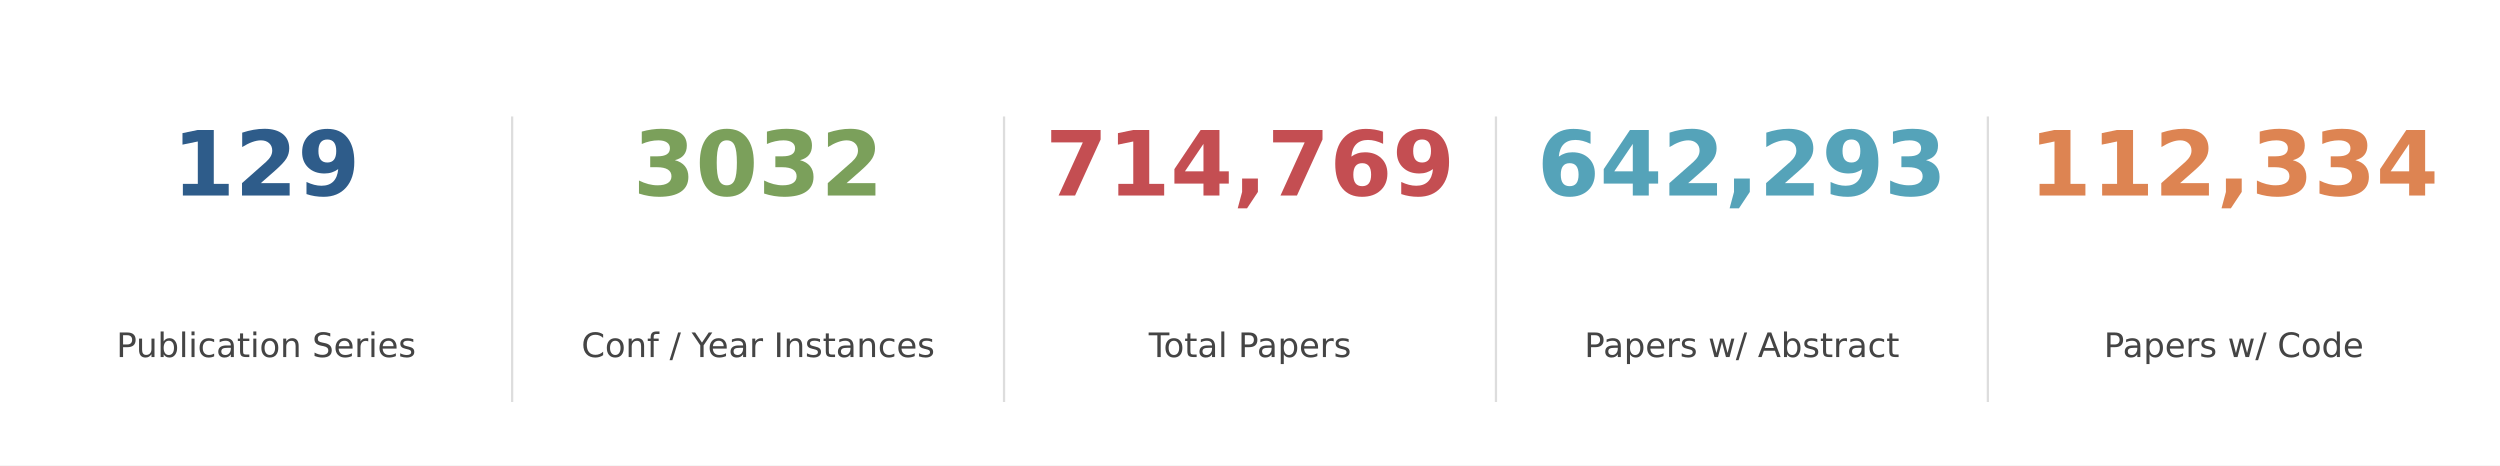
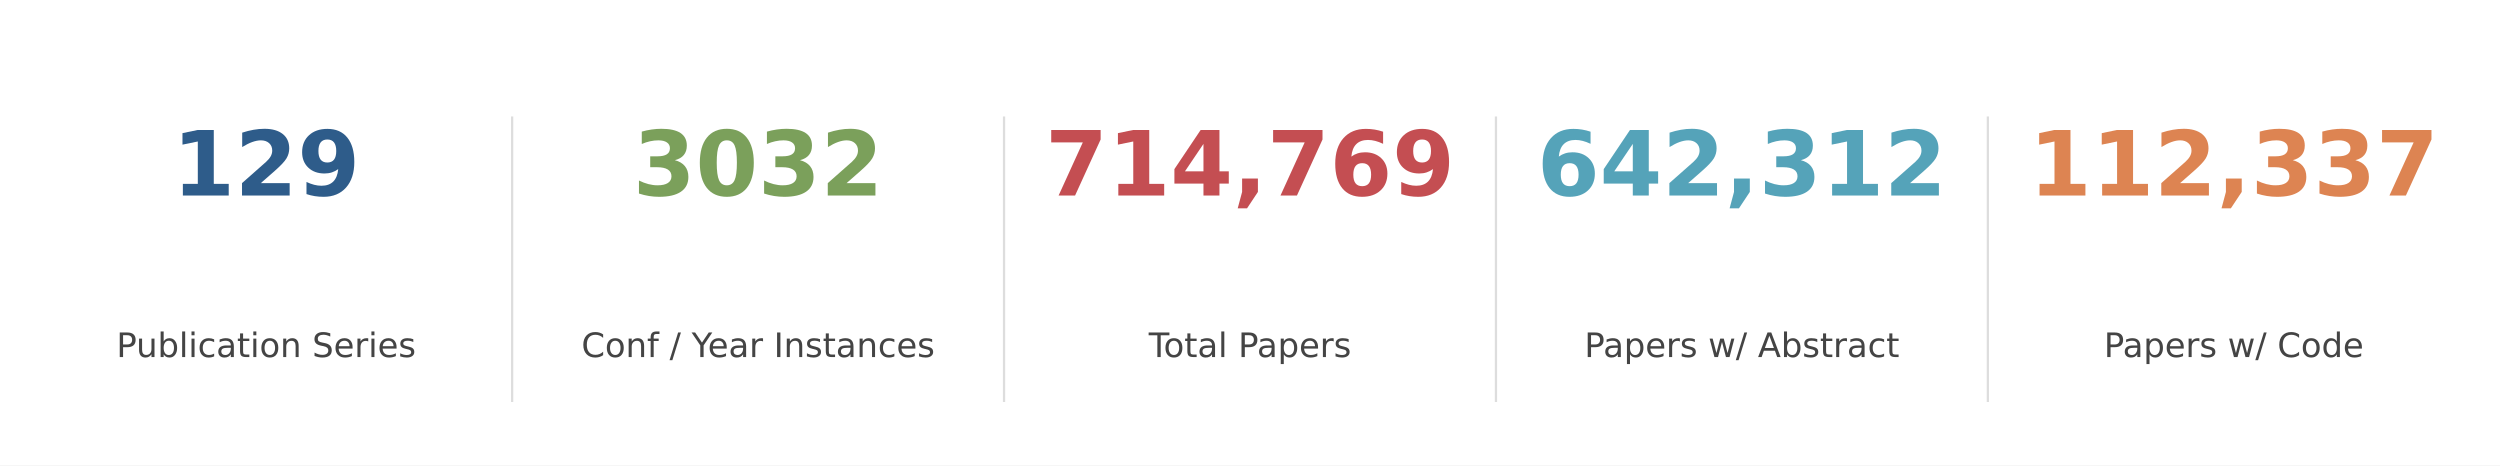
<svg xmlns="http://www.w3.org/2000/svg" xmlns:xlink="http://www.w3.org/1999/xlink" width="889.605pt" height="165.6pt" viewBox="0 0 889.605 165.6" version="1.1">
  <defs>
    <style type="text/css">*{stroke-linejoin: round; stroke-linecap: butt}</style>
  </defs>
  <g id="figure_1">
    <g id="patch_1">
      <path d="M 0 165.6  L 889.605 165.6  L 889.605 0  L 0 0  z " style="fill: #ffffff" />
    </g>
    <g id="axes_1">
      <g id="line2d_1">
-         <path d="M 182.241 142.65  L 182.241 41.85  " clip-path="url(#pbd4e80db85)" style="fill: none; stroke: #dddddd; stroke-width: 0.8; stroke-linecap: square" />
+         <path d="M 182.241 142.65  L 182.241 41.85  " clip-path="url(#pe23cb942ac)" style="fill: none; stroke: #dddddd; stroke-width: 0.8; stroke-linecap: square" />
      </g>
      <g id="line2d_2">
-         <path d="M 357.282 142.65  L 357.282 41.85  " clip-path="url(#pbd4e80db85)" style="fill: none; stroke: #dddddd; stroke-width: 0.8; stroke-linecap: square" />
+         <path d="M 357.282 142.65  L 357.282 41.85  " clip-path="url(#pe23cb942ac)" style="fill: none; stroke: #dddddd; stroke-width: 0.8; stroke-linecap: square" />
      </g>
      <g id="line2d_3">
-         <path d="M 532.323 142.65  L 532.323 41.85  " clip-path="url(#pbd4e80db85)" style="fill: none; stroke: #dddddd; stroke-width: 0.8; stroke-linecap: square" />
+         <path d="M 532.323 142.65  L 532.323 41.85  " clip-path="url(#pe23cb942ac)" style="fill: none; stroke: #dddddd; stroke-width: 0.8; stroke-linecap: square" />
      </g>
      <g id="line2d_4">
-         <path d="M 707.364 142.65  L 707.364 41.85  " clip-path="url(#pbd4e80db85)" style="fill: none; stroke: #dddddd; stroke-width: 0.8; stroke-linecap: square" />
+         <path d="M 707.364 142.65  L 707.364 41.85  " clip-path="url(#pe23cb942ac)" style="fill: none; stroke: #dddddd; stroke-width: 0.8; stroke-linecap: square" />
      </g>
      <g id="text_1">
        <g style="fill: #2e5c8a" transform="translate(61.323 69.58) scale(0.32 -0.32)">
          <defs>
            <path id="DejaVuSans-Bold-31" d="M 750 831  L 1813 831  L 1813 3847  L 722 3622  L 722 4441  L 1806 4666  L 2950 4666  L 2950 831  L 4013 831  L 4013 0  L 750 0  L 750 831  z " transform="scale(0.015625)" />
            <path id="DejaVuSans-Bold-32" d="M 1844 884  L 3897 884  L 3897 0  L 506 0  L 506 884  L 2209 2388  Q 2438 2594 2547 2791  Q 2656 2988 2656 3200  Q 2656 3528 2436 3728  Q 2216 3928 1850 3928  Q 1569 3928 1234 3808  Q 900 3688 519 3450  L 519 4475  Q 925 4609 1322 4679  Q 1719 4750 2100 4750  Q 2938 4750 3402 4381  Q 3866 4013 3866 3353  Q 3866 2972 3669 2642  Q 3472 2313 2841 1759  L 1844 884  z " transform="scale(0.015625)" />
            <path id="DejaVuSans-Bold-39" d="M 641 103  L 641 966  Q 928 831 1190 764  Q 1453 697 1709 697  Q 2247 697 2547 995  Q 2847 1294 2900 1881  Q 2688 1725 2447 1647  Q 2206 1569 1925 1569  Q 1209 1569 770 1986  Q 331 2403 331 3084  Q 331 3838 820 4291  Q 1309 4744 2131 4744  Q 3044 4744 3544 4128  Q 4044 3513 4044 2388  Q 4044 1231 3459 570  Q 2875 -91 1856 -91  Q 1528 -91 1228 -42  Q 928 6 641 103  z M 2125 2350  Q 2441 2350 2600 2554  Q 2759 2759 2759 3169  Q 2759 3575 2600 3781  Q 2441 3988 2125 3988  Q 1809 3988 1650 3781  Q 1491 3575 1491 3169  Q 1491 2759 1650 2554  Q 1809 2350 2125 2350  z " transform="scale(0.015625)" />
          </defs>
          <use xlink:href="#DejaVuSans-Bold-31" />
          <use xlink:href="#DejaVuSans-Bold-32" transform="translate(69.58008 0)" />
          <use xlink:href="#DejaVuSans-Bold-39" transform="translate(139.1602 0)" />
        </g>
      </g>
      <g id="text_2">
        <g style="fill: #444444" transform="translate(41.43487 127.0613) scale(0.12 -0.12)">
          <defs>
            <path id="DejaVuSans-50" d="M 1259 4147  L 1259 2394  L 2053 2394  Q 2494 2394 2734 2622  Q 2975 2850 2975 3272  Q 2975 3691 2734 3919  Q 2494 4147 2053 4147  L 1259 4147  z M 628 4666  L 2053 4666  Q 2838 4666 3239 4311  Q 3641 3956 3641 3272  Q 3641 2581 3239 2228  Q 2838 1875 2053 1875  L 1259 1875  L 1259 0  L 628 0  L 628 4666  z " transform="scale(0.015625)" />
            <path id="DejaVuSans-75" d="M 544 1381  L 544 3500  L 1119 3500  L 1119 1403  Q 1119 906 1312 657  Q 1506 409 1894 409  Q 2359 409 2629 706  Q 2900 1003 2900 1516  L 2900 3500  L 3475 3500  L 3475 0  L 2900 0  L 2900 538  Q 2691 219 2414 64  Q 2138 -91 1772 -91  Q 1169 -91 856 284  Q 544 659 544 1381  z M 1991 3584  L 1991 3584  z " transform="scale(0.015625)" />
            <path id="DejaVuSans-62" d="M 3116 1747  Q 3116 2381 2855 2742  Q 2594 3103 2138 3103  Q 1681 3103 1420 2742  Q 1159 2381 1159 1747  Q 1159 1113 1420 752  Q 1681 391 2138 391  Q 2594 391 2855 752  Q 3116 1113 3116 1747  z M 1159 2969  Q 1341 3281 1617 3432  Q 1894 3584 2278 3584  Q 2916 3584 3314 3078  Q 3713 2572 3713 1747  Q 3713 922 3314 415  Q 2916 -91 2278 -91  Q 1894 -91 1617 61  Q 1341 213 1159 525  L 1159 0  L 581 0  L 581 4863  L 1159 4863  L 1159 2969  z " transform="scale(0.015625)" />
            <path id="DejaVuSans-6c" d="M 603 4863  L 1178 4863  L 1178 0  L 603 0  L 603 4863  z " transform="scale(0.015625)" />
            <path id="DejaVuSans-69" d="M 603 3500  L 1178 3500  L 1178 0  L 603 0  L 603 3500  z M 603 4863  L 1178 4863  L 1178 4134  L 603 4134  L 603 4863  z " transform="scale(0.015625)" />
            <path id="DejaVuSans-63" d="M 3122 3366  L 3122 2828  Q 2878 2963 2633 3030  Q 2388 3097 2138 3097  Q 1578 3097 1268 2742  Q 959 2388 959 1747  Q 959 1106 1268 751  Q 1578 397 2138 397  Q 2388 397 2633 464  Q 2878 531 3122 666  L 3122 134  Q 2881 22 2623 -34  Q 2366 -91 2075 -91  Q 1284 -91 818 406  Q 353 903 353 1747  Q 353 2603 823 3093  Q 1294 3584 2113 3584  Q 2378 3584 2631 3529  Q 2884 3475 3122 3366  z " transform="scale(0.015625)" />
            <path id="DejaVuSans-61" d="M 2194 1759  Q 1497 1759 1228 1600  Q 959 1441 959 1056  Q 959 750 1161 570  Q 1363 391 1709 391  Q 2188 391 2477 730  Q 2766 1069 2766 1631  L 2766 1759  L 2194 1759  z M 3341 1997  L 3341 0  L 2766 0  L 2766 531  Q 2569 213 2275 61  Q 1981 -91 1556 -91  Q 1019 -91 701 211  Q 384 513 384 1019  Q 384 1609 779 1909  Q 1175 2209 1959 2209  L 2766 2209  L 2766 2266  Q 2766 2663 2505 2880  Q 2244 3097 1772 3097  Q 1472 3097 1187 3025  Q 903 2953 641 2809  L 641 3341  Q 956 3463 1253 3523  Q 1550 3584 1831 3584  Q 2591 3584 2966 3190  Q 3341 2797 3341 1997  z " transform="scale(0.015625)" />
            <path id="DejaVuSans-74" d="M 1172 4494  L 1172 3500  L 2356 3500  L 2356 3053  L 1172 3053  L 1172 1153  Q 1172 725 1289 603  Q 1406 481 1766 481  L 2356 481  L 2356 0  L 1766 0  Q 1100 0 847 248  Q 594 497 594 1153  L 594 3053  L 172 3053  L 172 3500  L 594 3500  L 594 4494  L 1172 4494  z " transform="scale(0.015625)" />
            <path id="DejaVuSans-6f" d="M 1959 3097  Q 1497 3097 1228 2736  Q 959 2375 959 1747  Q 959 1119 1226 758  Q 1494 397 1959 397  Q 2419 397 2687 759  Q 2956 1122 2956 1747  Q 2956 2369 2687 2733  Q 2419 3097 1959 3097  z M 1959 3584  Q 2709 3584 3137 3096  Q 3566 2609 3566 1747  Q 3566 888 3137 398  Q 2709 -91 1959 -91  Q 1206 -91 779 398  Q 353 888 353 1747  Q 353 2609 779 3096  Q 1206 3584 1959 3584  z " transform="scale(0.015625)" />
            <path id="DejaVuSans-6e" d="M 3513 2113  L 3513 0  L 2938 0  L 2938 2094  Q 2938 2591 2744 2837  Q 2550 3084 2163 3084  Q 1697 3084 1428 2787  Q 1159 2491 1159 1978  L 1159 0  L 581 0  L 581 3500  L 1159 3500  L 1159 2956  Q 1366 3272 1645 3428  Q 1925 3584 2291 3584  Q 2894 3584 3203 3211  Q 3513 2838 3513 2113  z " transform="scale(0.015625)" />
            <path id="DejaVuSans-20" transform="scale(0.015625)" />
            <path id="DejaVuSans-53" d="M 3425 4513  L 3425 3897  Q 3066 4069 2747 4153  Q 2428 4238 2131 4238  Q 1616 4238 1336 4038  Q 1056 3838 1056 3469  Q 1056 3159 1242 3001  Q 1428 2844 1947 2747  L 2328 2669  Q 3034 2534 3370 2195  Q 3706 1856 3706 1288  Q 3706 609 3251 259  Q 2797 -91 1919 -91  Q 1588 -91 1214 -16  Q 841 59 441 206  L 441 856  Q 825 641 1194 531  Q 1563 422 1919 422  Q 2459 422 2753 634  Q 3047 847 3047 1241  Q 3047 1584 2836 1778  Q 2625 1972 2144 2069  L 1759 2144  Q 1053 2284 737 2584  Q 422 2884 422 3419  Q 422 4038 858 4394  Q 1294 4750 2059 4750  Q 2388 4750 2728 4690  Q 3069 4631 3425 4513  z " transform="scale(0.015625)" />
            <path id="DejaVuSans-65" d="M 3597 1894  L 3597 1613  L 953 1613  Q 991 1019 1311 708  Q 1631 397 2203 397  Q 2534 397 2845 478  Q 3156 559 3463 722  L 3463 178  Q 3153 47 2828 -22  Q 2503 -91 2169 -91  Q 1331 -91 842 396  Q 353 884 353 1716  Q 353 2575 817 3079  Q 1281 3584 2069 3584  Q 2775 3584 3186 3129  Q 3597 2675 3597 1894  z M 3022 2063  Q 3016 2534 2758 2815  Q 2500 3097 2075 3097  Q 1594 3097 1305 2825  Q 1016 2553 972 2059  L 3022 2063  z " transform="scale(0.015625)" />
            <path id="DejaVuSans-72" d="M 2631 2963  Q 2534 3019 2420 3045  Q 2306 3072 2169 3072  Q 1681 3072 1420 2755  Q 1159 2438 1159 1844  L 1159 0  L 581 0  L 581 3500  L 1159 3500  L 1159 2956  Q 1341 3275 1631 3429  Q 1922 3584 2338 3584  Q 2397 3584 2469 3576  Q 2541 3569 2628 3553  L 2631 2963  z " transform="scale(0.015625)" />
            <path id="DejaVuSans-73" d="M 2834 3397  L 2834 2853  Q 2591 2978 2328 3040  Q 2066 3103 1784 3103  Q 1356 3103 1142 2972  Q 928 2841 928 2578  Q 928 2378 1081 2264  Q 1234 2150 1697 2047  L 1894 2003  Q 2506 1872 2764 1633  Q 3022 1394 3022 966  Q 3022 478 2636 193  Q 2250 -91 1575 -91  Q 1294 -91 989 -36  Q 684 19 347 128  L 347 722  Q 666 556 975 473  Q 1284 391 1588 391  Q 1994 391 2212 530  Q 2431 669 2431 922  Q 2431 1156 2273 1281  Q 2116 1406 1581 1522  L 1381 1569  Q 847 1681 609 1914  Q 372 2147 372 2553  Q 372 3047 722 3315  Q 1072 3584 1716 3584  Q 2034 3584 2315 3537  Q 2597 3491 2834 3397  z " transform="scale(0.015625)" />
          </defs>
          <use xlink:href="#DejaVuSans-50" />
          <use xlink:href="#DejaVuSans-75" transform="translate(58.55273 0)" />
          <use xlink:href="#DejaVuSans-62" transform="translate(121.9316 0)" />
          <use xlink:href="#DejaVuSans-6c" transform="translate(185.4082 0)" />
          <use xlink:href="#DejaVuSans-69" transform="translate(213.1914 0)" />
          <use xlink:href="#DejaVuSans-63" transform="translate(240.9746 0)" />
          <use xlink:href="#DejaVuSans-61" transform="translate(295.9551 0)" />
          <use xlink:href="#DejaVuSans-74" transform="translate(357.2344 0)" />
          <use xlink:href="#DejaVuSans-69" transform="translate(396.4434 0)" />
          <use xlink:href="#DejaVuSans-6f" transform="translate(424.2266 0)" />
          <use xlink:href="#DejaVuSans-6e" transform="translate(485.4082 0)" />
          <use xlink:href="#DejaVuSans-20" transform="translate(548.7871 0)" />
          <use xlink:href="#DejaVuSans-53" transform="translate(580.5742 0)" />
          <use xlink:href="#DejaVuSans-65" transform="translate(644.0508 0)" />
          <use xlink:href="#DejaVuSans-72" transform="translate(705.5742 0)" />
          <use xlink:href="#DejaVuSans-69" transform="translate(746.6875 0)" />
          <use xlink:href="#DejaVuSans-65" transform="translate(774.4707 0)" />
          <use xlink:href="#DejaVuSans-73" transform="translate(835.9941 0)" />
        </g>
      </g>
      <g id="text_3">
        <g style="fill: #7ba05b" transform="translate(225.2315 69.58) scale(0.32 -0.32)">
          <defs>
            <path id="DejaVuSans-Bold-33" d="M 2981 2516  Q 3453 2394 3698 2092  Q 3944 1791 3944 1325  Q 3944 631 3412 270  Q 2881 -91 1863 -91  Q 1503 -91 1142 -33  Q 781 25 428 141  L 428 1069  Q 766 900 1098 814  Q 1431 728 1753 728  Q 2231 728 2486 893  Q 2741 1059 2741 1369  Q 2741 1688 2480 1852  Q 2219 2016 1709 2016  L 1228 2016  L 1228 2791  L 1734 2791  Q 2188 2791 2409 2933  Q 2631 3075 2631 3366  Q 2631 3634 2415 3781  Q 2200 3928 1806 3928  Q 1516 3928 1219 3862  Q 922 3797 628 3669  L 628 4550  Q 984 4650 1334 4700  Q 1684 4750 2022 4750  Q 2931 4750 3382 4451  Q 3834 4153 3834 3553  Q 3834 3144 3618 2883  Q 3403 2622 2981 2516  z " transform="scale(0.015625)" />
            <path id="DejaVuSans-Bold-30" d="M 2944 2338  Q 2944 3213 2780 3570  Q 2616 3928 2228 3928  Q 1841 3928 1675 3570  Q 1509 3213 1509 2338  Q 1509 1453 1675 1090  Q 1841 728 2228 728  Q 2613 728 2778 1090  Q 2944 1453 2944 2338  z M 4147 2328  Q 4147 1169 3647 539  Q 3147 -91 2228 -91  Q 1306 -91 806 539  Q 306 1169 306 2328  Q 306 3491 806 4120  Q 1306 4750 2228 4750  Q 3147 4750 3647 4120  Q 4147 3491 4147 2328  z " transform="scale(0.015625)" />
          </defs>
          <use xlink:href="#DejaVuSans-Bold-33" />
          <use xlink:href="#DejaVuSans-Bold-30" transform="translate(69.58008 0)" />
          <use xlink:href="#DejaVuSans-Bold-33" transform="translate(139.1602 0)" />
          <use xlink:href="#DejaVuSans-Bold-32" transform="translate(208.7402 0)" />
        </g>
      </g>
      <g id="text_4">
        <g style="fill: #444444" transform="translate(206.8928 127.0613) scale(0.12 -0.12)">
          <defs>
            <path id="DejaVuSans-43" d="M 4122 4306  L 4122 3641  Q 3803 3938 3442 4084  Q 3081 4231 2675 4231  Q 1875 4231 1450 3742  Q 1025 3253 1025 2328  Q 1025 1406 1450 917  Q 1875 428 2675 428  Q 3081 428 3442 575  Q 3803 722 4122 1019  L 4122 359  Q 3791 134 3420 21  Q 3050 -91 2638 -91  Q 1578 -91 968 557  Q 359 1206 359 2328  Q 359 3453 968 4101  Q 1578 4750 2638 4750  Q 3056 4750 3426 4639  Q 3797 4528 4122 4306  z " transform="scale(0.015625)" />
            <path id="DejaVuSans-66" d="M 2375 4863  L 2375 4384  L 1825 4384  Q 1516 4384 1395 4259  Q 1275 4134 1275 3809  L 1275 3500  L 2222 3500  L 2222 3053  L 1275 3053  L 1275 0  L 697 0  L 697 3053  L 147 3053  L 147 3500  L 697 3500  L 697 3744  Q 697 4328 969 4595  Q 1241 4863 1831 4863  L 2375 4863  z " transform="scale(0.015625)" />
            <path id="DejaVuSans-2f" d="M 1625 4666  L 2156 4666  L 531 -594  L 0 -594  L 1625 4666  z " transform="scale(0.015625)" />
            <path id="DejaVuSans-59" d="M -13 4666  L 666 4666  L 1959 2747  L 3244 4666  L 3922 4666  L 2272 2222  L 2272 0  L 1638 0  L 1638 2222  L -13 4666  z " transform="scale(0.015625)" />
            <path id="DejaVuSans-49" d="M 628 4666  L 1259 4666  L 1259 0  L 628 0  L 628 4666  z " transform="scale(0.015625)" />
          </defs>
          <use xlink:href="#DejaVuSans-43" />
          <use xlink:href="#DejaVuSans-6f" transform="translate(69.82422 0)" />
          <use xlink:href="#DejaVuSans-6e" transform="translate(131.0059 0)" />
          <use xlink:href="#DejaVuSans-66" transform="translate(194.3848 0)" />
          <use xlink:href="#DejaVuSans-20" transform="translate(229.5898 0)" />
          <use xlink:href="#DejaVuSans-2f" transform="translate(261.377 0)" />
          <use xlink:href="#DejaVuSans-20" transform="translate(295.0684 0)" />
          <use xlink:href="#DejaVuSans-59" transform="translate(326.8555 0)" />
          <use xlink:href="#DejaVuSans-65" transform="translate(374.6895 0)" />
          <use xlink:href="#DejaVuSans-61" transform="translate(436.2129 0)" />
          <use xlink:href="#DejaVuSans-72" transform="translate(497.4922 0)" />
          <use xlink:href="#DejaVuSans-20" transform="translate(538.6055 0)" />
          <use xlink:href="#DejaVuSans-49" transform="translate(570.3926 0)" />
          <use xlink:href="#DejaVuSans-6e" transform="translate(599.8848 0)" />
          <use xlink:href="#DejaVuSans-73" transform="translate(663.2637 0)" />
          <use xlink:href="#DejaVuSans-74" transform="translate(715.3633 0)" />
          <use xlink:href="#DejaVuSans-61" transform="translate(754.5723 0)" />
          <use xlink:href="#DejaVuSans-6e" transform="translate(815.8516 0)" />
          <use xlink:href="#DejaVuSans-63" transform="translate(879.2305 0)" />
          <use xlink:href="#DejaVuSans-65" transform="translate(934.2109 0)" />
          <use xlink:href="#DejaVuSans-73" transform="translate(995.7344 0)" />
        </g>
      </g>
      <g id="text_5">
        <g style="fill: #c44e52" transform="translate(371.93 69.58) scale(0.32 -0.32)">
          <defs>
            <path id="DejaVuSans-Bold-37" d="M 428 4666  L 3944 4666  L 3944 3988  L 2125 0  L 953 0  L 2675 3781  L 428 3781  L 428 4666  z " transform="scale(0.015625)" />
            <path id="DejaVuSans-Bold-34" d="M 2356 3675  L 1038 1722  L 2356 1722  L 2356 3675  z M 2156 4666  L 3494 4666  L 3494 1722  L 4159 1722  L 4159 850  L 3494 850  L 3494 0  L 2356 0  L 2356 850  L 288 850  L 288 1881  L 2156 4666  z " transform="scale(0.015625)" />
            <path id="DejaVuSans-Bold-2c" d="M 653 1209  L 1778 1209  L 1778 256  L 1006 -909  L 341 -909  L 653 256  L 653 1209  z " transform="scale(0.015625)" />
            <path id="DejaVuSans-Bold-36" d="M 2316 2303  Q 2000 2303 1842 2098  Q 1684 1894 1684 1484  Q 1684 1075 1842 870  Q 2000 666 2316 666  Q 2634 666 2792 870  Q 2950 1075 2950 1484  Q 2950 1894 2792 2098  Q 2634 2303 2316 2303  z M 3803 4544  L 3803 3681  Q 3506 3822 3243 3889  Q 2981 3956 2731 3956  Q 2194 3956 1894 3657  Q 1594 3359 1544 2772  Q 1750 2925 1990 3001  Q 2231 3078 2516 3078  Q 3231 3078 3670 2659  Q 4109 2241 4109 1563  Q 4109 813 3618 361  Q 3128 -91 2303 -91  Q 1394 -91 895 523  Q 397 1138 397 2266  Q 397 3422 980 4083  Q 1563 4744 2578 4744  Q 2900 4744 3203 4694  Q 3506 4644 3803 4544  z " transform="scale(0.015625)" />
          </defs>
          <use xlink:href="#DejaVuSans-Bold-37" />
          <use xlink:href="#DejaVuSans-Bold-31" transform="translate(69.58008 0)" />
          <use xlink:href="#DejaVuSans-Bold-34" transform="translate(139.1602 0)" />
          <use xlink:href="#DejaVuSans-Bold-2c" transform="translate(208.7402 0)" />
          <use xlink:href="#DejaVuSans-Bold-37" transform="translate(246.7285 0)" />
          <use xlink:href="#DejaVuSans-Bold-36" transform="translate(316.3086 0)" />
          <use xlink:href="#DejaVuSans-Bold-39" transform="translate(385.8887 0)" />
        </g>
      </g>
      <g id="text_6">
        <g style="fill: #444444" transform="translate(408.7659 127.0613) scale(0.12 -0.12)">
          <defs>
            <path id="DejaVuSans-54" d="M -19 4666  L 3928 4666  L 3928 4134  L 2272 4134  L 2272 0  L 1638 0  L 1638 4134  L -19 4134  L -19 4666  z " transform="scale(0.015625)" />
            <path id="DejaVuSans-70" d="M 1159 525  L 1159 -1331  L 581 -1331  L 581 3500  L 1159 3500  L 1159 2969  Q 1341 3281 1617 3432  Q 1894 3584 2278 3584  Q 2916 3584 3314 3078  Q 3713 2572 3713 1747  Q 3713 922 3314 415  Q 2916 -91 2278 -91  Q 1894 -91 1617 61  Q 1341 213 1159 525  z M 3116 1747  Q 3116 2381 2855 2742  Q 2594 3103 2138 3103  Q 1681 3103 1420 2742  Q 1159 2381 1159 1747  Q 1159 1113 1420 752  Q 1681 391 2138 391  Q 2594 391 2855 752  Q 3116 1113 3116 1747  z " transform="scale(0.015625)" />
          </defs>
          <use xlink:href="#DejaVuSans-54" />
          <use xlink:href="#DejaVuSans-6f" transform="translate(44.08398 0)" />
          <use xlink:href="#DejaVuSans-74" transform="translate(105.2656 0)" />
          <use xlink:href="#DejaVuSans-61" transform="translate(144.4746 0)" />
          <use xlink:href="#DejaVuSans-6c" transform="translate(205.7539 0)" />
          <use xlink:href="#DejaVuSans-20" transform="translate(233.5371 0)" />
          <use xlink:href="#DejaVuSans-50" transform="translate(265.3242 0)" />
          <use xlink:href="#DejaVuSans-61" transform="translate(321.127 0)" />
          <use xlink:href="#DejaVuSans-70" transform="translate(382.4062 0)" />
          <use xlink:href="#DejaVuSans-65" transform="translate(445.8828 0)" />
          <use xlink:href="#DejaVuSans-72" transform="translate(507.4062 0)" />
          <use xlink:href="#DejaVuSans-73" transform="translate(548.5195 0)" />
        </g>
      </g>
      <g id="text_7">
        <g style="fill: #55a3b9" transform="translate(546.971 69.58) scale(0.32 -0.32)">
          <use xlink:href="#DejaVuSans-Bold-36" />
          <use xlink:href="#DejaVuSans-Bold-34" transform="translate(69.58008 0)" />
          <use xlink:href="#DejaVuSans-Bold-32" transform="translate(139.1602 0)" />
          <use xlink:href="#DejaVuSans-Bold-2c" transform="translate(208.7402 0)" />
-           <use xlink:href="#DejaVuSans-Bold-32" transform="translate(246.7285 0)" />
-           <use xlink:href="#DejaVuSans-Bold-39" transform="translate(316.3086 0)" />
-           <use xlink:href="#DejaVuSans-Bold-33" transform="translate(385.8887 0)" />
+           <use xlink:href="#DejaVuSans-Bold-33" transform="translate(246.7285 0)" />
+           <use xlink:href="#DejaVuSans-Bold-31" transform="translate(316.3086 0)" />
+           <use xlink:href="#DejaVuSans-Bold-32" transform="translate(385.8887 0)" />
        </g>
      </g>
      <g id="text_8">
        <g style="fill: #444444" transform="translate(563.7979 127.0613) scale(0.12 -0.12)">
          <defs>
            <path id="DejaVuSans-77" d="M 269 3500  L 844 3500  L 1563 769  L 2278 3500  L 2956 3500  L 3675 769  L 4391 3500  L 4966 3500  L 4050 0  L 3372 0  L 2619 2869  L 1863 0  L 1184 0  L 269 3500  z " transform="scale(0.015625)" />
            <path id="DejaVuSans-41" d="M 2188 4044  L 1331 1722  L 3047 1722  L 2188 4044  z M 1831 4666  L 2547 4666  L 4325 0  L 3669 0  L 3244 1197  L 1141 1197  L 716 0  L 50 0  L 1831 4666  z " transform="scale(0.015625)" />
          </defs>
          <use xlink:href="#DejaVuSans-50" />
          <use xlink:href="#DejaVuSans-61" transform="translate(55.80273 0)" />
          <use xlink:href="#DejaVuSans-70" transform="translate(117.082 0)" />
          <use xlink:href="#DejaVuSans-65" transform="translate(180.5586 0)" />
          <use xlink:href="#DejaVuSans-72" transform="translate(242.082 0)" />
          <use xlink:href="#DejaVuSans-73" transform="translate(283.1953 0)" />
          <use xlink:href="#DejaVuSans-20" transform="translate(335.2949 0)" />
          <use xlink:href="#DejaVuSans-77" transform="translate(367.082 0)" />
          <use xlink:href="#DejaVuSans-2f" transform="translate(448.8691 0)" />
          <use xlink:href="#DejaVuSans-20" transform="translate(482.5605 0)" />
          <use xlink:href="#DejaVuSans-41" transform="translate(514.3477 0)" />
          <use xlink:href="#DejaVuSans-62" transform="translate(582.7559 0)" />
          <use xlink:href="#DejaVuSans-73" transform="translate(646.2324 0)" />
          <use xlink:href="#DejaVuSans-74" transform="translate(698.332 0)" />
          <use xlink:href="#DejaVuSans-72" transform="translate(737.541 0)" />
          <use xlink:href="#DejaVuSans-61" transform="translate(778.6543 0)" />
          <use xlink:href="#DejaVuSans-63" transform="translate(839.9336 0)" />
          <use xlink:href="#DejaVuSans-74" transform="translate(894.9141 0)" />
        </g>
      </g>
      <g id="text_9">
        <g style="fill: #dd8452" transform="translate(722.012 69.58) scale(0.32 -0.32)">
          <use xlink:href="#DejaVuSans-Bold-31" />
          <use xlink:href="#DejaVuSans-Bold-31" transform="translate(69.58008 0)" />
          <use xlink:href="#DejaVuSans-Bold-32" transform="translate(139.1602 0)" />
          <use xlink:href="#DejaVuSans-Bold-2c" transform="translate(208.7402 0)" />
          <use xlink:href="#DejaVuSans-Bold-33" transform="translate(246.7285 0)" />
          <use xlink:href="#DejaVuSans-Bold-33" transform="translate(316.3086 0)" />
-           <use xlink:href="#DejaVuSans-Bold-34" transform="translate(385.8887 0)" />
+           <use xlink:href="#DejaVuSans-Bold-37" transform="translate(385.8887 0)" />
        </g>
      </g>
      <g id="text_10">
        <g style="fill: #444444" transform="translate(748.6629 127.0613) scale(0.12 -0.12)">
          <defs>
            <path id="DejaVuSans-64" d="M 2906 2969  L 2906 4863  L 3481 4863  L 3481 0  L 2906 0  L 2906 525  Q 2725 213 2448 61  Q 2172 -91 1784 -91  Q 1150 -91 751 415  Q 353 922 353 1747  Q 353 2572 751 3078  Q 1150 3584 1784 3584  Q 2172 3584 2448 3432  Q 2725 3281 2906 2969  z M 947 1747  Q 947 1113 1208 752  Q 1469 391 1925 391  Q 2381 391 2643 752  Q 2906 1113 2906 1747  Q 2906 2381 2643 2742  Q 2381 3103 1925 3103  Q 1469 3103 1208 2742  Q 947 2381 947 1747  z " transform="scale(0.015625)" />
          </defs>
          <use xlink:href="#DejaVuSans-50" />
          <use xlink:href="#DejaVuSans-61" transform="translate(55.80273 0)" />
          <use xlink:href="#DejaVuSans-70" transform="translate(117.082 0)" />
          <use xlink:href="#DejaVuSans-65" transform="translate(180.5586 0)" />
          <use xlink:href="#DejaVuSans-72" transform="translate(242.082 0)" />
          <use xlink:href="#DejaVuSans-73" transform="translate(283.1953 0)" />
          <use xlink:href="#DejaVuSans-20" transform="translate(335.2949 0)" />
          <use xlink:href="#DejaVuSans-77" transform="translate(367.082 0)" />
          <use xlink:href="#DejaVuSans-2f" transform="translate(448.8691 0)" />
          <use xlink:href="#DejaVuSans-20" transform="translate(482.5605 0)" />
          <use xlink:href="#DejaVuSans-43" transform="translate(514.3477 0)" />
          <use xlink:href="#DejaVuSans-6f" transform="translate(584.1719 0)" />
          <use xlink:href="#DejaVuSans-64" transform="translate(645.3535 0)" />
          <use xlink:href="#DejaVuSans-65" transform="translate(708.8301 0)" />
        </g>
      </g>
    </g>
  </g>
  <defs>
-     <clipPath id="pbd4e80db85">
+     <clipPath id="pe23cb942ac">
      <rect x="7.2" y="7.2" width="875.205" height="151.2" />
    </clipPath>
  </defs>
</svg>
